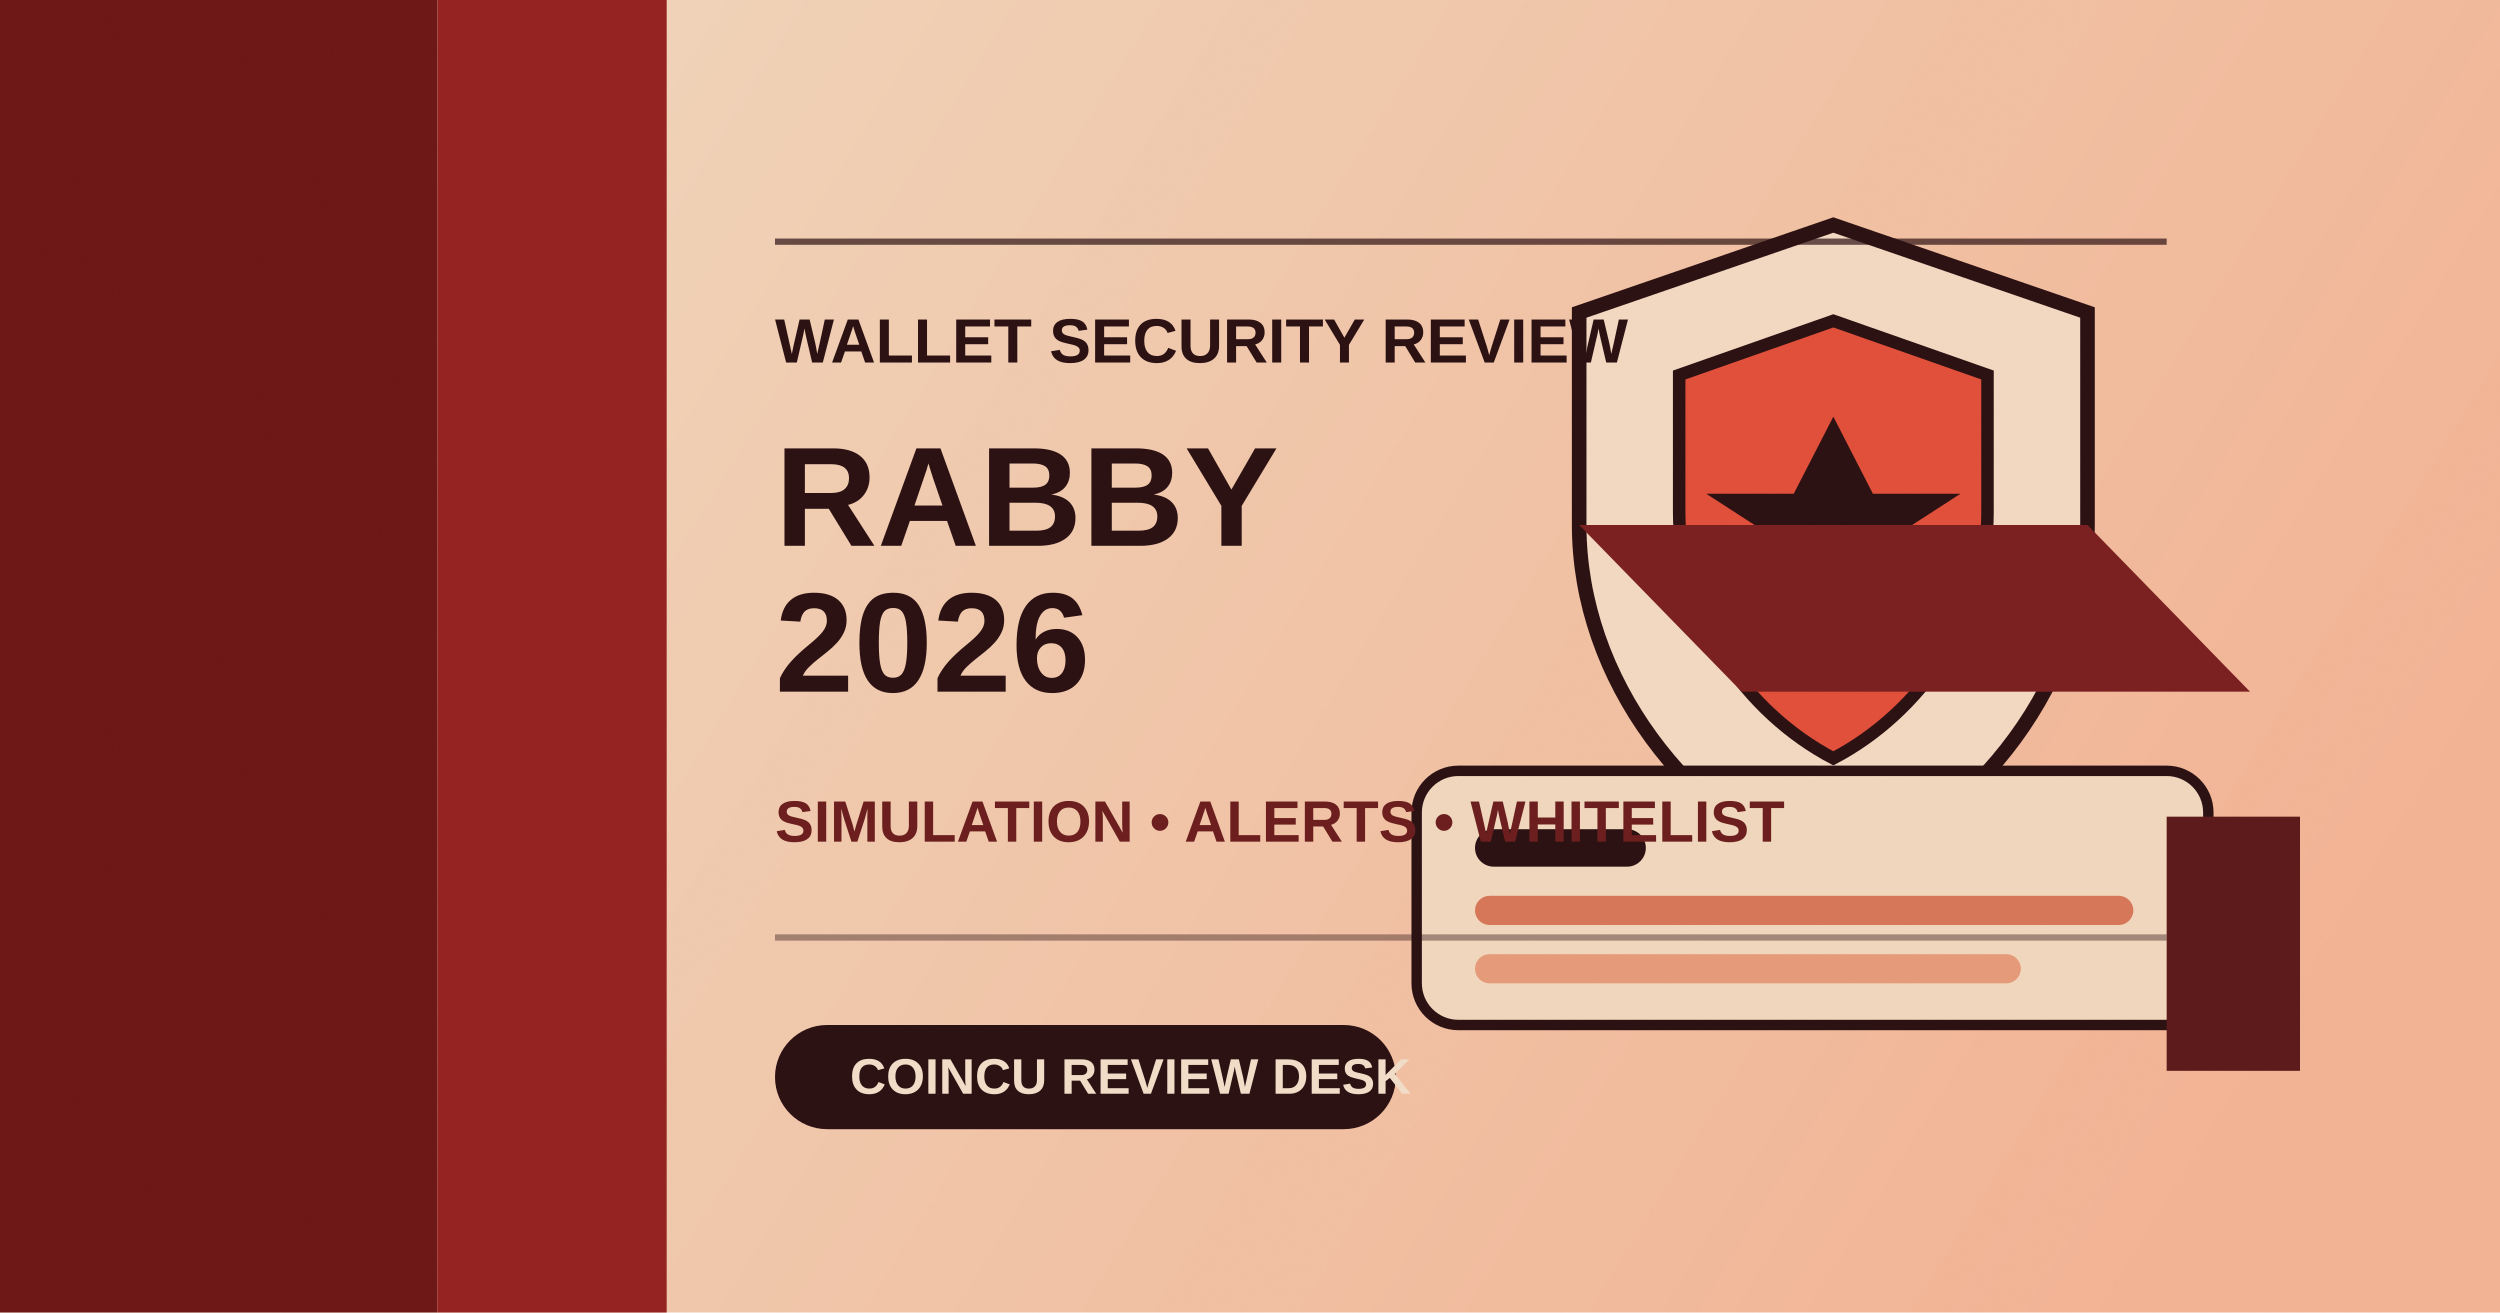
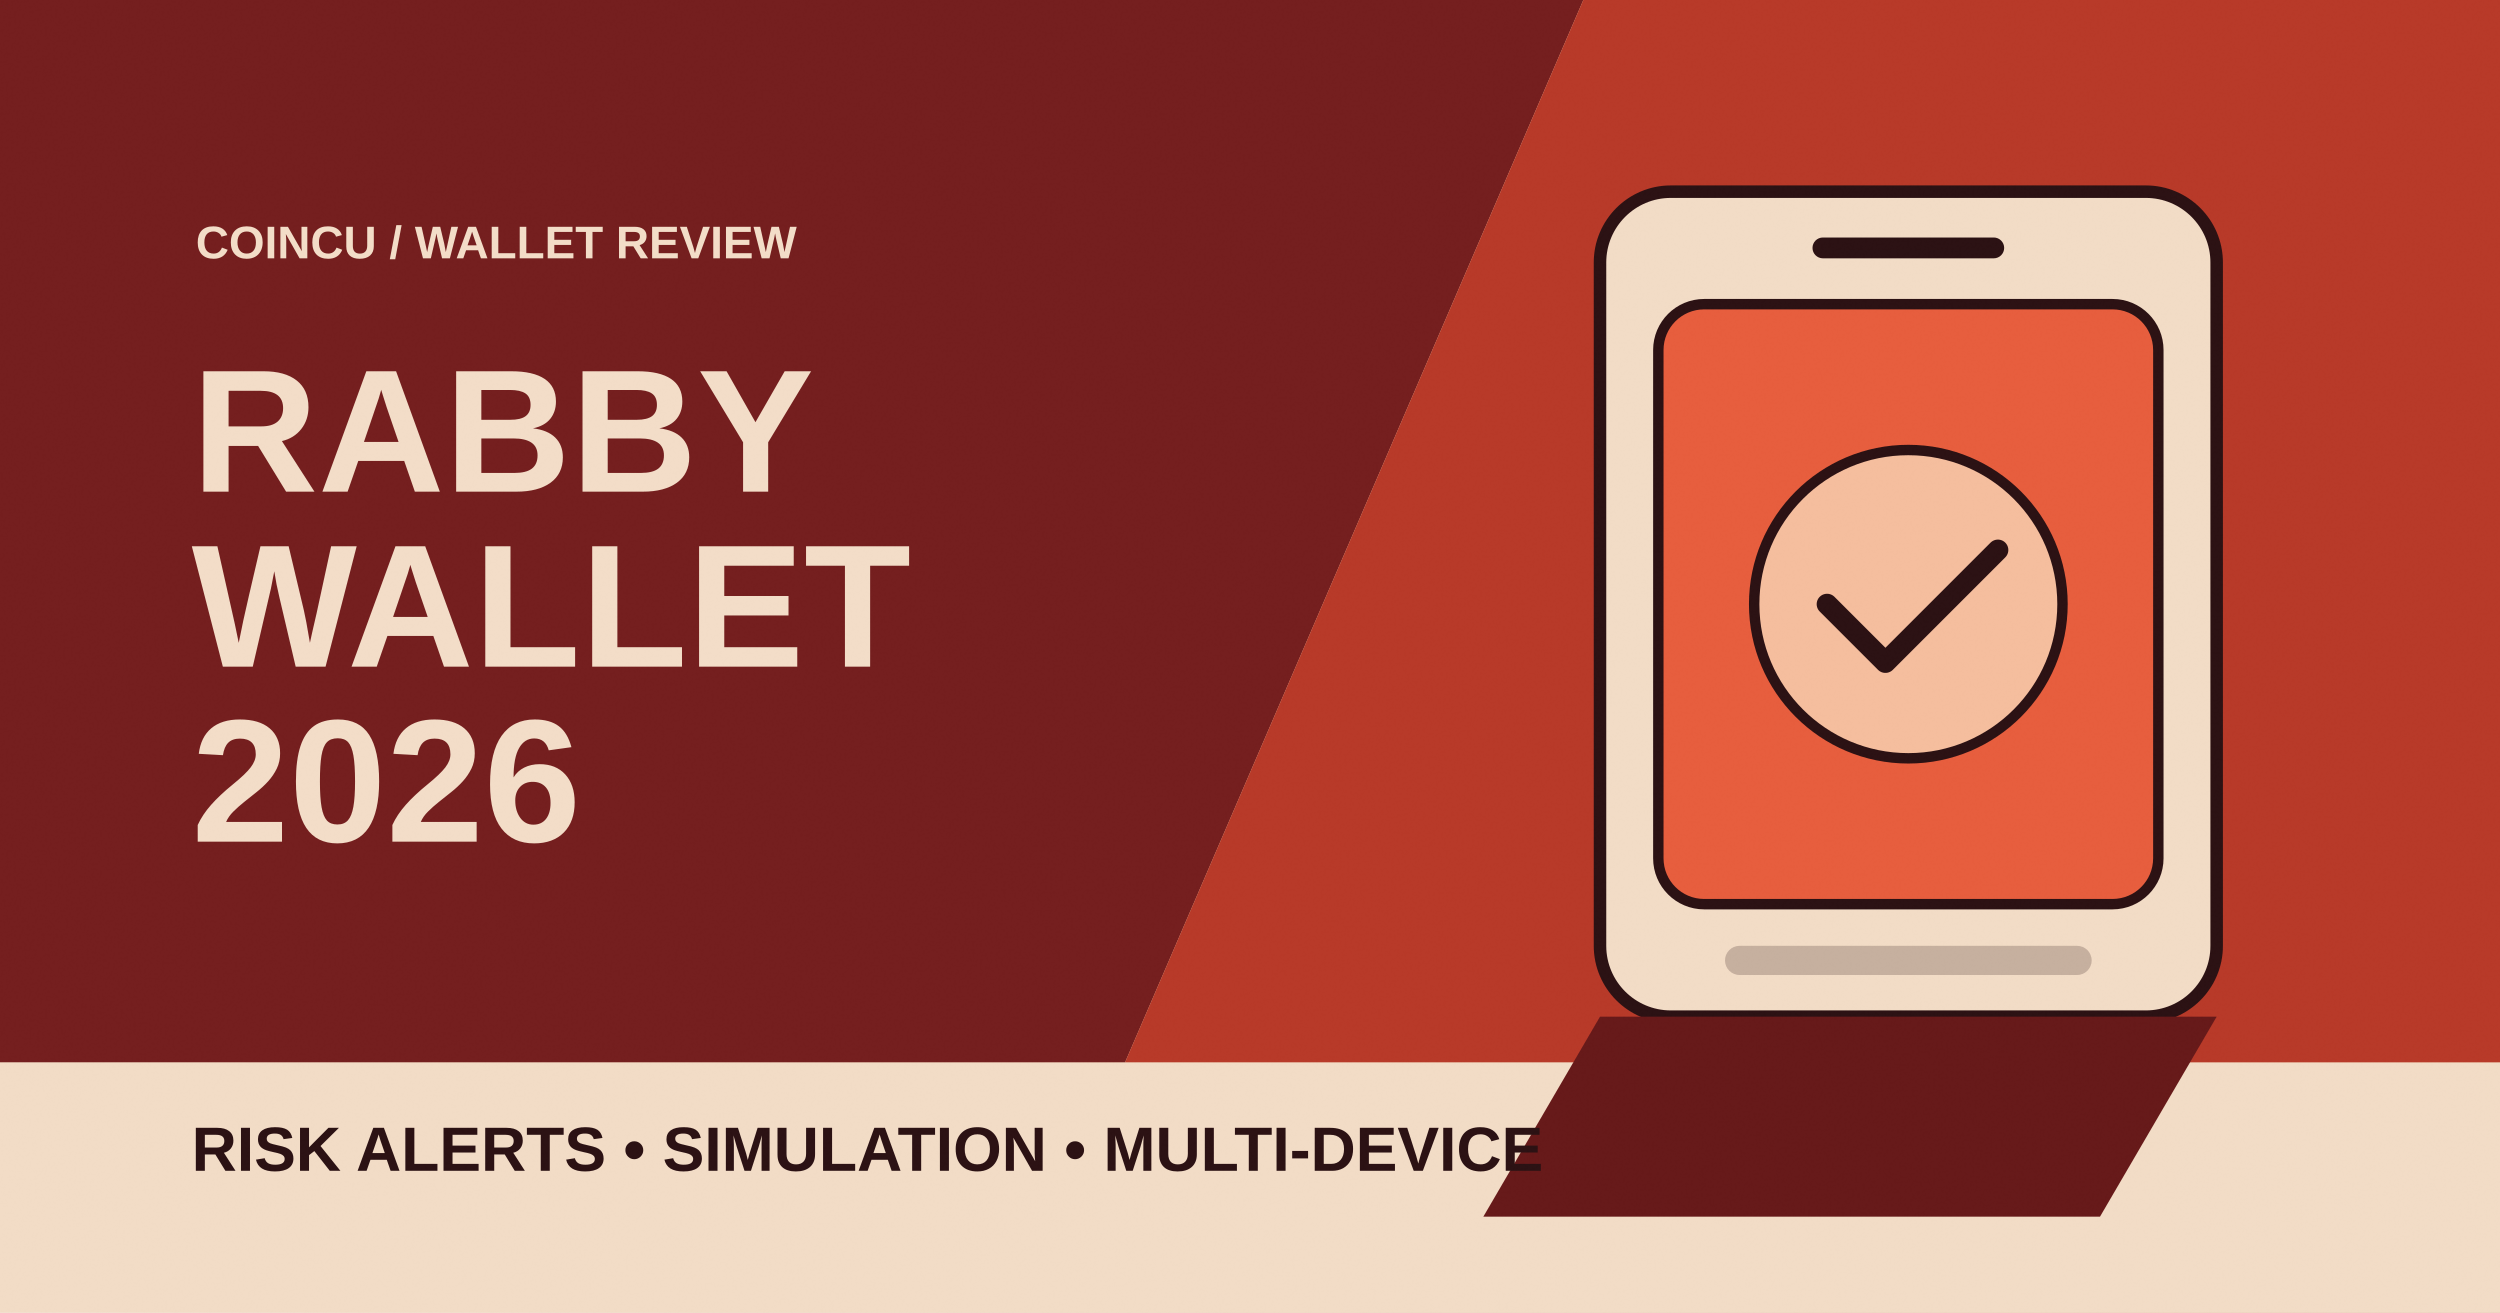
<svg xmlns="http://www.w3.org/2000/svg" width="1200" height="630" viewBox="0 0 1200 630" fill="none">
  <defs>
-     <linearGradient id="bg2" x1="120" y1="60" x2="1030" y2="620" gradientUnits="userSpaceOnUse">
-       <stop stop-color="#EFD7BD" />
-       <stop offset="1" stop-color="#F2B394" />
+     <linearGradient id="bg" x1="98" y1="70" x2="1118" y2="610" gradientUnits="userSpaceOnUse">
+       <stop stop-color="#F1D9C0" />
+       <stop offset="1" stop-color="#E4A885" />
    </linearGradient>
-     <filter id="grain2" x="-20%" y="-20%" width="140%" height="140%">
-       <feTurbulence type="fractalNoise" baseFrequency="0.75" numOctaves="3" stitchTiles="stitch" />
+     <filter id="noise" x="-20%" y="-20%" width="140%" height="140%">
+       <feTurbulence type="fractalNoise" baseFrequency="0.8" numOctaves="2" stitchTiles="stitch" />
      <feColorMatrix type="saturate" values="0" />
      <feComponentTransfer>
-         <feFuncA type="table" tableValues="0 0.08" />
+         <feFuncA type="table" tableValues="0 0.07" />
      </feComponentTransfer>
    </filter>
  </defs>
-   <rect width="1200" height="630" fill="url(#bg2)" />
-   <polygon points="0,630 0,0 210,0 210,630" fill="#6D1816" />
-   <polygon points="210,630 210,0 320,0 320,630" fill="#952220" />
-   <g transform="translate(760 108)">
-     <path d="M120 0L242 42V144C242 218 190 286 120 314C50 286 -2 218 -2 144V42L120 0Z" fill="#F2D8C1" stroke="#2C1113" stroke-width="7" />
-     <path d="M120 46L194 72V138C194 188 162 234 120 256C78 234 46 188 46 138V72L120 46Z" fill="#E04F39" stroke="#2C1113" stroke-width="6" />
-     <path d="M120 92L139 129H181L147 151L160 193L120 169L80 193L93 151L59 129H101L120 92Z" fill="#2C1113" />
-     <polygon points="-2,144 242,144 320,224 76,224" fill="#7B2020" />
+   <rect width="1200" height="630" fill="url(#bg)" />
+   <rect x="0" y="0" width="1200" height="630" fill="#421214" opacity="0.04" />
+   <polygon points="0,510 0,0 760,0 540,510" fill="#741E1E" />
+   <polygon points="540,510 760,0 1200,0 1200,510" fill="#B83928" />
+   <polygon points="0,630 0,510 540,510 1200,510 1200,630" fill="#F2DCC6" />
+   <text x="94" y="124" fill="#F3DDC8" font-size="22" font-weight="700" font-family="Arial, Helvetica, sans-serif">COINCU / WALLET REVIEW</text>
+   <text x="92" y="236" fill="#F3DDC8" font-size="84" font-weight="800" font-family="Arial, Helvetica, sans-serif">RABBY</text>
+   <text x="92" y="320" fill="#F3DDC8" font-size="84" font-weight="800" font-family="Arial, Helvetica, sans-serif">WALLET</text>
+   <text x="92" y="404" fill="#F3DDC8" font-size="84" font-weight="800" font-family="Arial, Helvetica, sans-serif">2026</text>
+   <g transform="translate(768 92)">
+     <rect x="0" y="0" width="296" height="396" rx="34" fill="#F2DCC6" stroke="#2B1113" stroke-width="6" />
+     <rect x="102" y="22" width="92" height="10" rx="5" fill="#2B1113" />
+     <rect x="28" y="54" width="240" height="288" rx="22" fill="#E75D3D" stroke="#2B1113" stroke-width="5" />
+     <circle cx="148" cy="198" r="74" fill="#F5BE9E" stroke="#2B1113" stroke-width="5" />
+     <path d="M109 198L137 226L191 172" stroke="#2B1113" stroke-width="10" stroke-linecap="round" stroke-linejoin="round" />
+     <rect x="60" y="362" width="176" height="14" rx="7" fill="#2B1113" opacity="0.22" />
+     <polygon points="0,396 296,396 240,492 -56,492" fill="#661919" />
  </g>
-   <g transform="translate(680 370)">
-     <rect x="0" y="0" width="380" height="122" rx="20" fill="#F0D6BC" stroke="#2C1113" stroke-width="5" />
-     <rect x="28" y="28" width="82" height="18" rx="9" fill="#2C1113" />
-     <rect x="28" y="60" width="316" height="14" rx="7" fill="#D77658" />
-     <rect x="28" y="88" width="262" height="14" rx="7" fill="#E59B79" />
-     <rect x="360" y="22" width="64" height="122" fill="#5C1A1A" />
-   </g>
-   <text x="372" y="174" fill="#2C1113" font-size="30" font-weight="700" font-family="Arial, Helvetica, sans-serif">WALLET SECURITY REVIEW</text>
-   <text x="372" y="262" fill="#2C1113" font-size="68" font-weight="800" font-family="Arial, Helvetica, sans-serif">RABBY</text>
-   <text x="372" y="332" fill="#2C1113" font-size="68" font-weight="800" font-family="Arial, Helvetica, sans-serif">2026</text>
-   <text x="372" y="404" fill="#6B1E1D" font-size="28" font-weight="700" font-family="Arial, Helvetica, sans-serif">SIMULATION  •  ALERTS  •  WHITELIST</text>
-   <path d="M372 116H1040" stroke="#2C1113" stroke-width="3" opacity="0.7" />
-   <path d="M372 450H1040" stroke="#2C1113" stroke-width="3" opacity="0.4" />
-   <rect x="372" y="492" width="298" height="50" rx="25" fill="#2C1113" />
-   <text x="408" y="525" fill="#F1DCC7" font-size="24" font-weight="700" font-family="Arial, Helvetica, sans-serif">COINCU REVIEW DESK</text>
-   <rect width="1200" height="630" fill="#631310" opacity="0.1" filter="url(#grain2)" />
+   <text x="92" y="562" fill="#2B1113" font-size="30" font-weight="700" font-family="Arial, Helvetica, sans-serif">RISK ALERTS  •  SIMULATION  •  MULTI-DEVICE</text>
+   <rect width="1200" height="630" fill="#5A1410" opacity="0.1" filter="url(#noise)" />
</svg>
